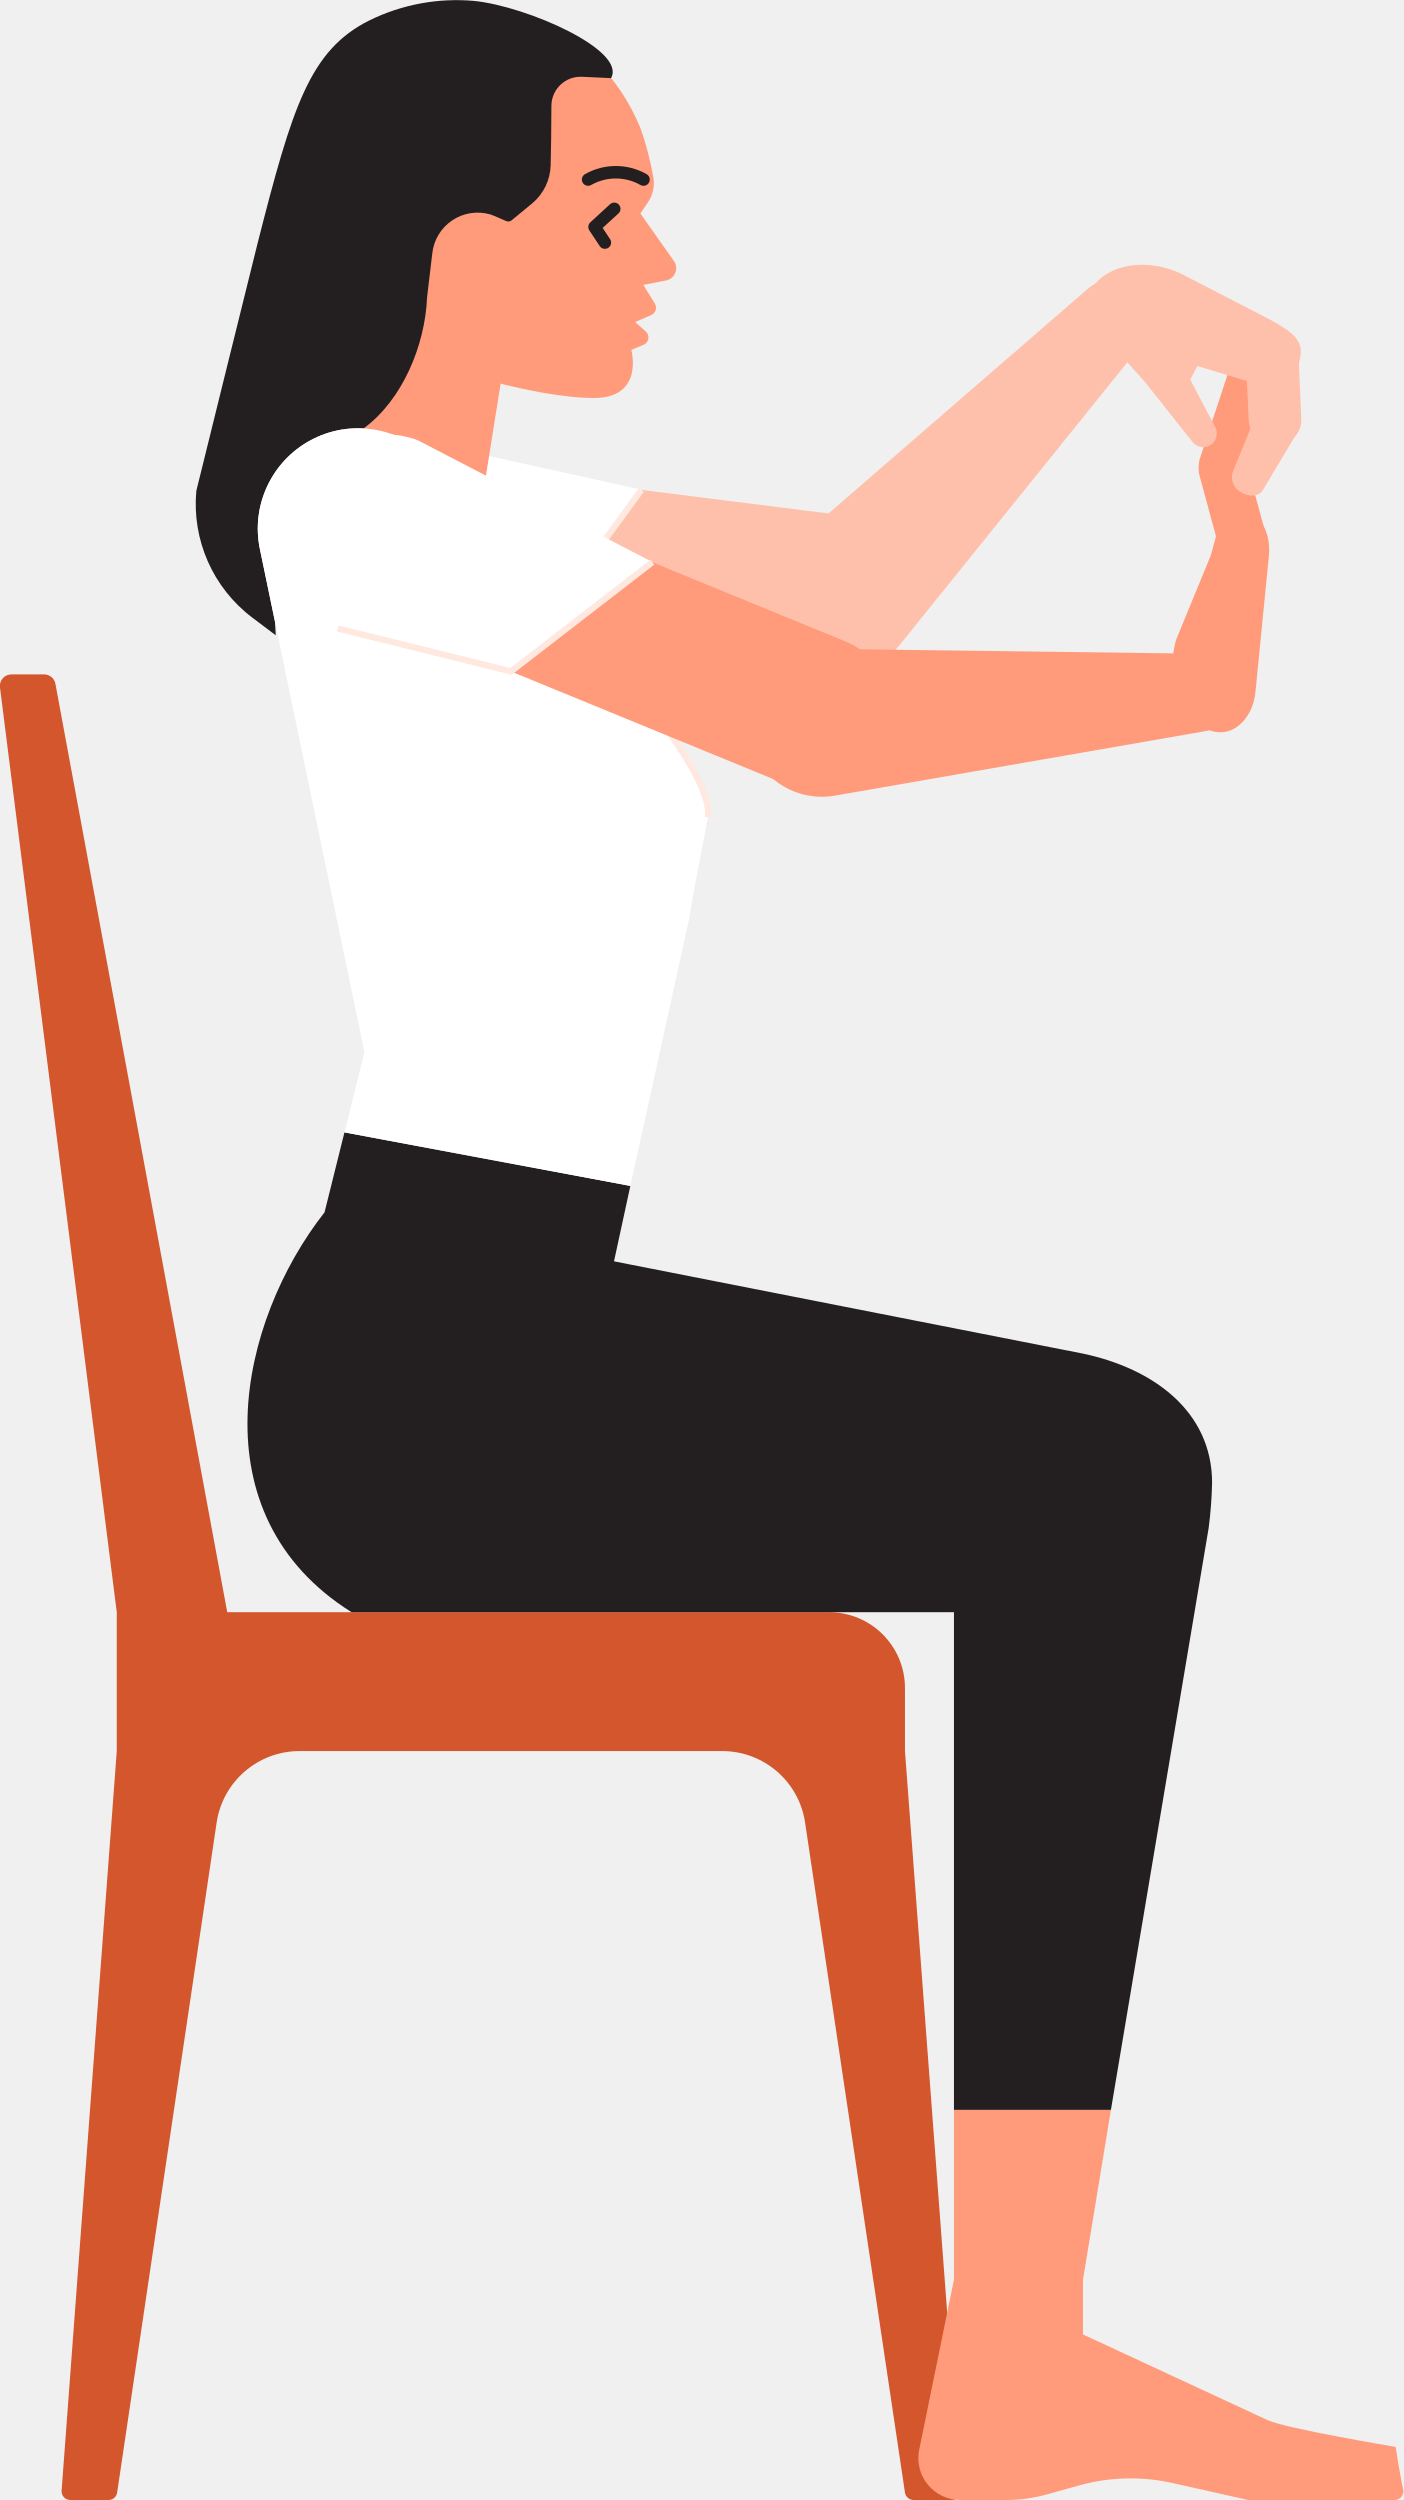
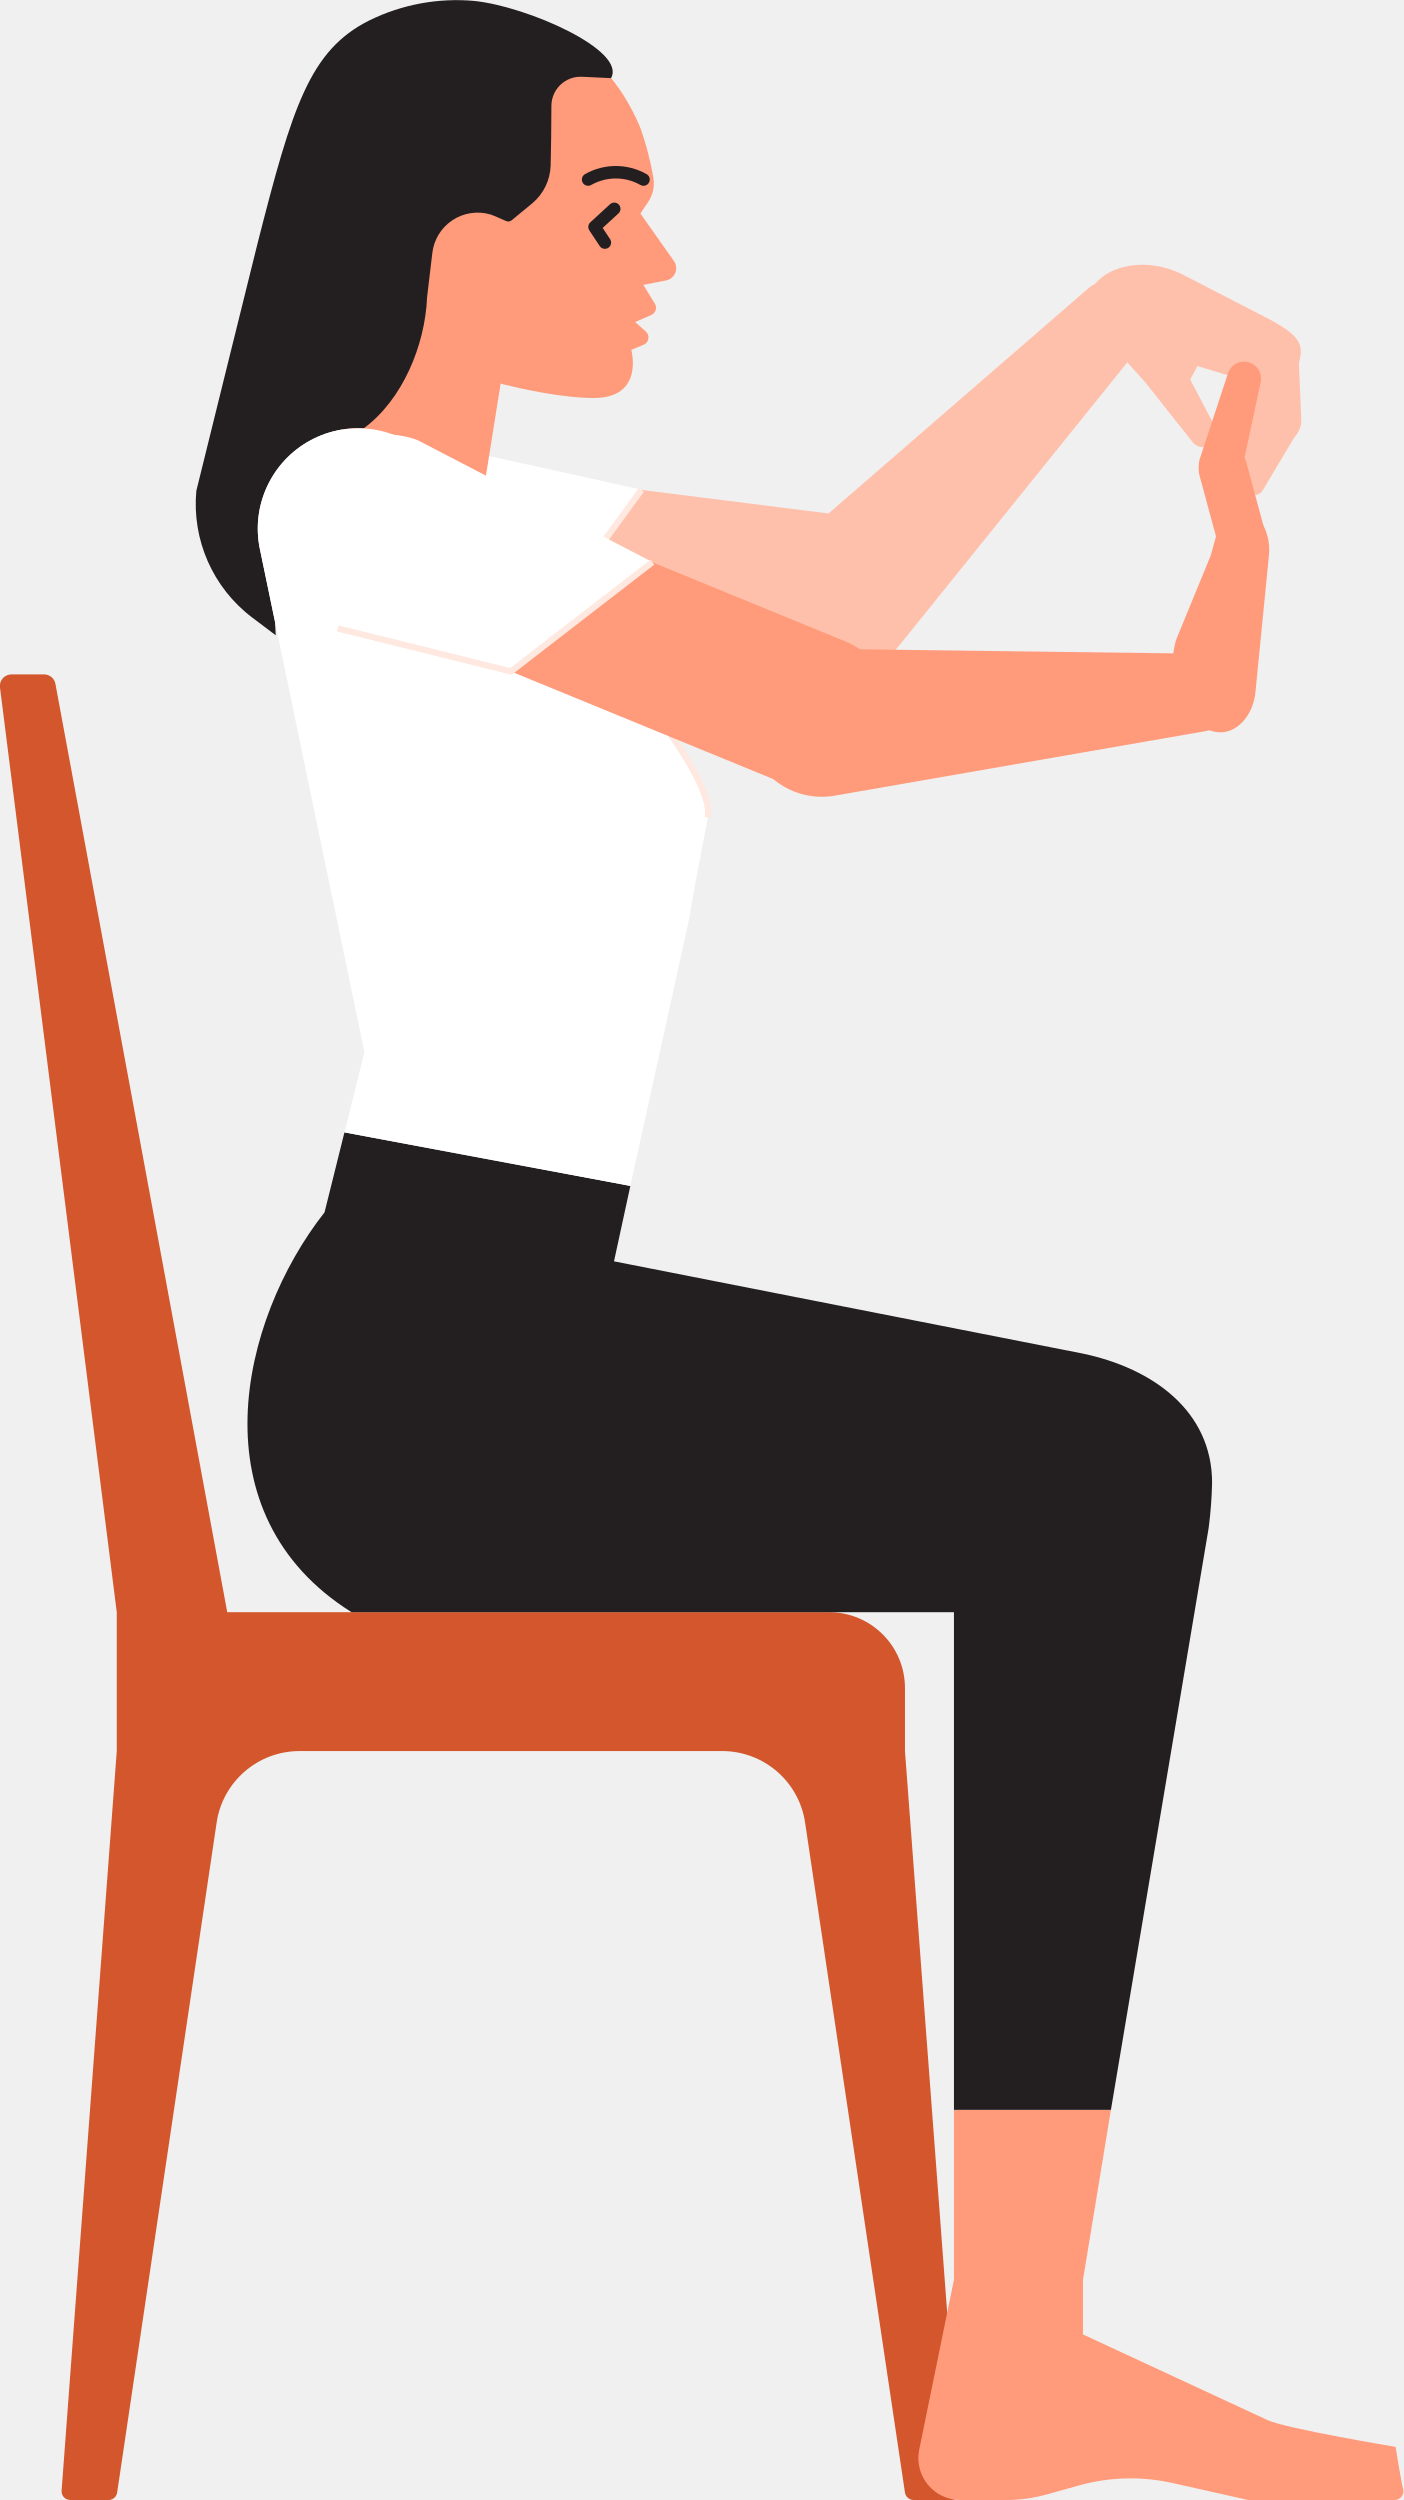
<svg xmlns="http://www.w3.org/2000/svg" id="fingers-palm-stretch" viewBox="0 0 224.86 400.57">
  <g id="arm-left">
    <g id="upperarm-right">
      <path id="upperarm-right-skin" d="M137.27,132.62l-72.5-9.16a12.39,12.39,0,0,1-10.56-13.82h0A12.06,12.06,0,0,1,67.6,98.86L140.1,108a12.4,12.4,0,0,1,10.57,13.82h0A12.06,12.06,0,0,1,137.27,132.62Z" transform="translate(-5 -25.43)" style="fill:#ffc0ab" />
      <path id="upperarm-right-clothes" d="M91.1,126.78l-27.81.69c-6.62-.84-15-9-14-18.44S60.87,94.2,67.49,95l40.28,8.89Z" transform="translate(-5 -25.43)" style="fill:#fff" />
      <polyline id="outline" points="102.76 78.5 86.1 101.35 58.28 102.04" style="fill:none;stroke:#ffe8e0;stroke-miterlimit:10" />
    </g>
    <g id="forearm-right">
      <path id="forearm-right-skin" d="M189.22,74.86a6.3,6.3,0,0,1-1.13,5.58l-39.16,48.61a11.37,11.37,0,0,1-16.69.72h0a12,12,0,0,1-.23-17.09L179.4,71.61a6.12,6.12,0,0,1,9.82,3.25Z" transform="translate(-5 -25.43)" style="fill:#ffc0ab" />
    </g>
-     <g id="shadow-hand-left" style="opacity:0">
+     <g id="hand-left">
      <path d="M204.65,83.1l.42,9.53a4.37,4.37,0,0,0,4.43,4.21h0a4.18,4.18,0,0,0,4-4.43l-.42-9.53a4.38,4.38,0,0,0-4.43-4.21h0A4.18,4.18,0,0,0,204.65,83.1Z" transform="translate(-5 -25.43)" style="fill:#ffc0ab" />
      <path d="M203.86,104.3h0c1.32.83,2.87.68,3.48-.33l5.81-9.74c.79-1.32,0-3.28-1.68-4.36h0c-1.85-1.18-4-.84-4.68.71l-4.32,10.6A2.73,2.73,0,0,0,203.86,104.3Z" transform="translate(-5 -25.43)" style="fill:#ffc0ab" />
      <path d="M179.26,73.19h0c-.78,2.82,1.54,6,5.19,7.12l20.71,6.29c3.64,1.11,7.22-.29,8-3.11h0c.77-2.83.19-4.34-5.19-7.12l-13.32-6.88c-6-3.11-13.39-1.65-15.25,3.26C179.35,72.9,179.3,73.05,179.26,73.19Z" transform="translate(-5 -25.43)" style="fill:#ffc0ab" />
      <path d="M198.71,80.58l-3,5.67L199.79,94a2.27,2.27,0,0,1-.35,2.32h0a2.18,2.18,0,0,1-3.39-.1l-7.53-9.51-7.71-8.57Z" transform="translate(-5 -25.43)" style="fill:#ffc0ab" />
    </g>
  </g>
  <path id="chair" d="M150,306V295.89a12.15,12.15,0,0,0-12.14-12.14H41.41L13.88,135a1.84,1.84,0,0,0-1.81-1.51H6.85A1.84,1.84,0,0,0,5,135.6L23.71,283.75V306L14.87,424.5a1.4,1.4,0,0,0,1.39,1.5h6.13a1.39,1.39,0,0,0,1.38-1.19L39.71,317.46A13.43,13.43,0,0,1,53,306h67.75A13.43,13.43,0,0,1,134,317.46L150,424.81a1.41,1.41,0,0,0,1.39,1.19h6.13a1.4,1.4,0,0,0,1.39-1.5Z" transform="translate(-5 -25.43)" style="fill:#d3562c" />
  <g id="legs">
    <path d="M229.82,424.24c-.4-1.55-1.2-6.75-1.2-6.75S211,414.56,208.1,413.2l-29.58-13.73v-8.72L183,363.49l-25.15,0v27.2L152.27,418a6.71,6.71,0,0,0,6.58,8h7.36a24.28,24.28,0,0,0,6.51-.89l5.19-1.45a30.75,30.75,0,0,1,15-.37L205,426h23.49A1.41,1.41,0,0,0,229.82,424.24Z" transform="translate(-5 -25.43)" style="fill:#ff9b7a" />
    <path d="M57,219.68l3.19-12.81L106,215.45l-2.62,12.08,75.11,14.78c11.35,2.39,20.72,9.28,20.72,20.72a66.87,66.87,0,0,1-.55,7.23L183,363.49l-25.15,0V283.75H61.33C36.36,268.1,43.31,237.1,57,219.68Z" transform="translate(-5 -25.43)" style="fill:#231f20" />
  </g>
  <g id="head">
    <rect id="neck" x="60.88" y="63.58" width="23.93" height="49.95" rx="8.92" transform="translate(125.81 162.05) rotate(-170.93)" style="fill:#ff9b7a" />
    <path d="M72.84,28.32c15.82-2.4,28.55,2.94,34.7,17.44a46.72,46.72,0,0,1,2.15,8.18,5.31,5.31,0,0,1-.84,3.85l-1.24,1.85L113,67.28a2,2,0,0,1-1.3,3.09l-3.62.71,1.85,3a1.28,1.28,0,0,1-.61,1.84l-2.55,1.11,1.7,1.51a1.28,1.28,0,0,1-.38,2.15l-1.94.8s2.14,7.72-6,7.71c-5.06,0-11.65-1.48-14.47-2.18-4.38-1.08-8-9.26-9.31-11.57C63.33,72.66,59,70.83,54.49,62,48,49.19,57,30.73,72.84,28.32Z" transform="translate(-5 -25.43)" style="fill:#ff9b7a" />
    <polyline points="98.42 33.46 95.26 36.36 96.92 38.87" style="fill:none;stroke:#231f20;stroke-linecap:round;stroke-linejoin:round;stroke-width:2px" />
    <path d="M108.11,54.2a9,9,0,0,0-8.88,0" transform="translate(-5 -25.43)" style="fill:none;stroke:#231f20;stroke-linecap:round;stroke-miterlimit:10;stroke-width:2px" />
    <path id="hair" d="M46.64,113.4A15.94,15.94,0,0,1,48,103h0a16.09,16.09,0,0,1,15.28-8.94h0c6.21-4.56,9.84-13.32,10.15-21l.83-7a7.31,7.31,0,0,1,9.35-6.26c.25.09.5.18.75.29l1.74.76a.85.85,0,0,0,.88-.12L90.29,58a8.22,8.22,0,0,0,2.94-6.06c.07-2.31.11-6.35.12-9.57a4.68,4.68,0,0,1,4.89-4.64l4.66.22C105.47,33.51,89.51,26.46,81,25.58a31.69,31.69,0,0,0-16.84,3.13C54.6,33.5,51.84,42.57,46.3,64.3c-.6,2.35-9.84,39.77-9.84,39.77a22.82,22.82,0,0,0,8.94,20.3l3.78,2.85-.11-2.13Z" transform="translate(-5 -25.43)" style="fill:#231f20" />
  </g>
  <g id="torso">
    <path d="M106,215.45,60.2,206.87,63.39,194,46.64,113.4A16.07,16.07,0,0,1,73.71,98.73l0-.1s46.81,47,44.72,57.78c-2,10.19-2.82,15-2.82,15v.06l0,.15c-.07.47-.16.94-.27,1.4h0Z" transform="translate(-5 -25.43)" style="fill:#fff" />
    <path d="M85.21,110.65c13.72,14.69,34.6,38.49,33.19,45.76" transform="translate(-5 -25.43)" style="fill:none;stroke:#ffe8e0;stroke-miterlimit:10" />
  </g>
  <g id="arm-right">
    <g id="upperarm-right-2" data-name="upperarm-right">
      <rect id="upperarm-right-skin-2" data-name="upperarm-right-skin" x="51.17" y="113.04" width="99.8" height="24.79" rx="12.39" transform="translate(141.94 254.42) rotate(-157.69)" style="fill:#ff9b7a" />
      <path id="upperarm-right-clothes-2" data-name="upperarm-right-clothes" d="M86.87,133l-27.75-6.88c-6.33-2.6-12.5-12.73-8.87-21.55S65.66,93.42,72,96l37.53,19.49Z" transform="translate(-5 -25.43)" style="fill:#fff" />
      <polyline id="outline-2" data-name="outline" points="104.52 90.08 81.87 107.58 54.12 100.7" style="fill:none;stroke:#ffe8e0;stroke-miterlimit:10" />
    </g>
    <g id="forearm-right-2" data-name="forearm-right">
      <path id="forearm-right-skin-2" data-name="forearm-right-skin" d="M202.84,139.1a6.54,6.54,0,0,1-4.75,3.49l-59.41,10.34a12.1,12.1,0,0,1-14-10.44h0a12.11,12.11,0,0,1,11.55-13.11l60.9.79a6.23,6.23,0,0,1,5.72,8.93Z" transform="translate(-5 -25.43)" style="fill:#ff9b7a" />
      <g id="hand-right">
        <path d="M200.16,142.75h0c2.94.29,5.64-2.6,6-6.45l2.16-21.89c.37-3.85-1.71-7.21-4.65-7.5h0c-2.95-.29-3,1.62-4.67,7.51l-5.55,13.51c-1.89,6.59,1,13.74,6.22,14.75Z" transform="translate(-5 -25.43)" style="fill:#ff9b7a" />
        <g id="fingers-right">
          <rect x="192.73" y="102.37" width="19.52" height="7.79" rx="3.89" transform="translate(247.14 -142.39) rotate(74.85)" style="fill:#ff9b7a" />
          <path id="tips-right" d="M205.17,83.51h0a2.7,2.7,0,0,0-3.41,1.73l-4.5,13.66a3.53,3.53,0,0,0,2.23,4.46h0A3.52,3.52,0,0,0,204,100.7L207,86.62A2.71,2.71,0,0,0,205.17,83.51Z" transform="translate(-5 -25.43)" style="fill:#ff9b7a" />
        </g>
      </g>
    </g>
  </g>
-   <g id="shadow-arm-left">
-     <g id="shadow-upperarm-right" style="opacity:0">
-       <path id="upperarm-right-skin-3" data-name="upperarm-right-skin" d="M137.27,132.62l-72.5-9.16a12.39,12.39,0,0,1-10.56-13.82h0A12.06,12.06,0,0,1,67.6,98.86L140.1,108a12.4,12.4,0,0,1,10.57,13.82h0A12.06,12.06,0,0,1,137.27,132.62Z" transform="translate(-5 -25.43)" style="fill:#ffc0ab" />
-       <path id="upperarm-right-clothes-3" data-name="upperarm-right-clothes" d="M91.1,126.78l-27.81.69c-6.62-.84-15-9-14-18.44S60.87,94.2,67.49,95l40.28,8.89Z" transform="translate(-5 -25.43)" style="fill:#fff" />
-       <polyline id="outline-3" data-name="outline" points="102.76 78.5 86.1 101.35 58.28 102.04" style="fill:none;stroke:#ffe8e0;stroke-miterlimit:10" />
-     </g>
-     <g id="shadow-forearm-right" style="opacity:0">
-       <path id="forearm-right-skin-3" data-name="forearm-right-skin" d="M189.22,74.86a6.3,6.3,0,0,1-1.13,5.58l-39.16,48.61a11.37,11.37,0,0,1-16.69.72h0a12,12,0,0,1-.23-17.09L179.4,71.61a6.12,6.12,0,0,1,9.82,3.25Z" transform="translate(-5 -25.43)" style="fill:#ffc0ab" />
-     </g>
-     <g id="hand-left">
-       <path d="M204.65,83.1l.42,9.53a4.37,4.37,0,0,0,4.43,4.21h0a4.18,4.18,0,0,0,4-4.43l-.42-9.53a4.38,4.38,0,0,0-4.43-4.21h0A4.18,4.18,0,0,0,204.65,83.1Z" transform="translate(-5 -25.43)" style="fill:#ffc0ab" />
-       <path d="M203.86,104.3h0c1.32.83,2.87.68,3.48-.33l5.81-9.74c.79-1.32,0-3.28-1.68-4.36h0c-1.85-1.18-4-.84-4.68.71l-4.32,10.6A2.73,2.73,0,0,0,203.86,104.3Z" transform="translate(-5 -25.43)" style="fill:#ffc0ab" />
-       <path d="M179.26,73.19h0c-.78,2.82,1.54,6,5.19,7.12l20.71,6.29c3.64,1.11,7.22-.29,8-3.11h0c.77-2.83.19-4.34-5.19-7.12l-13.32-6.88c-6-3.11-13.39-1.65-15.25,3.26C179.35,72.9,179.3,73.05,179.26,73.19Z" transform="translate(-5 -25.43)" style="fill:#ffc0ab" />
-       <path d="M198.71,80.58l-3,5.67L199.79,94a2.27,2.27,0,0,1-.35,2.32h0a2.18,2.18,0,0,1-3.39-.1l-7.53-9.51-7.71-8.57Z" transform="translate(-5 -25.43)" style="fill:#ffc0ab" />
-     </g>
-   </g>
</svg>
